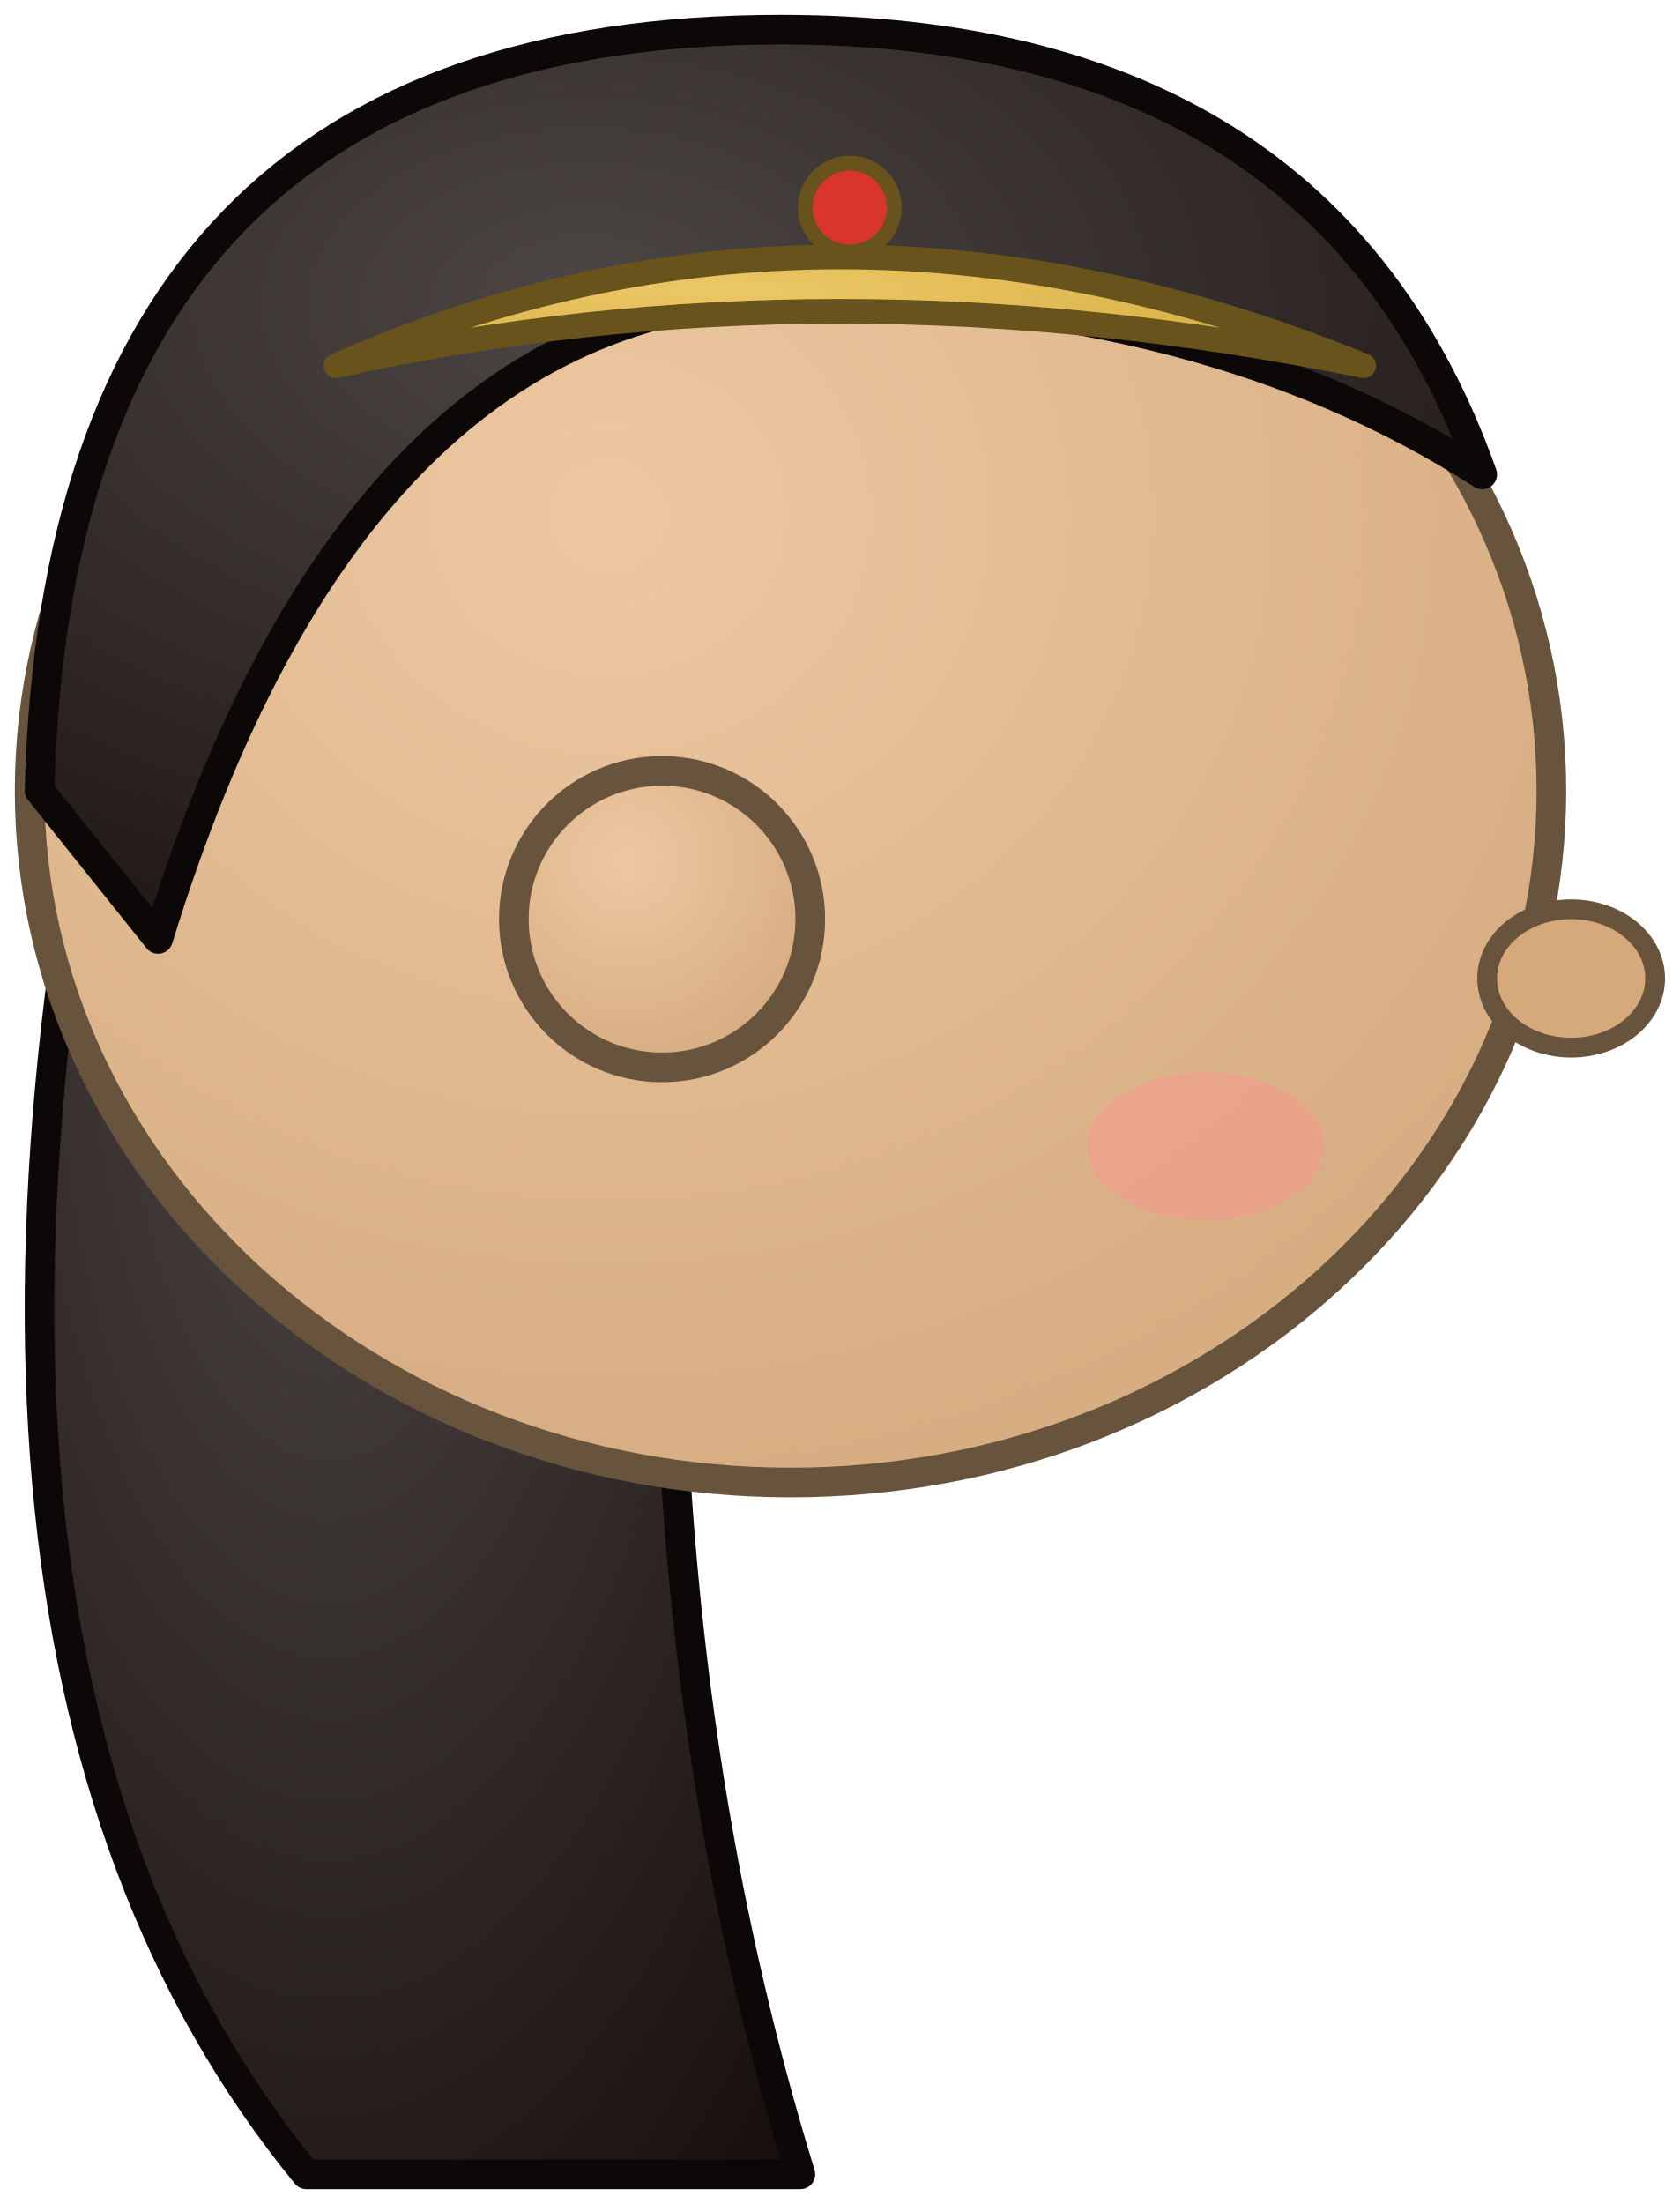
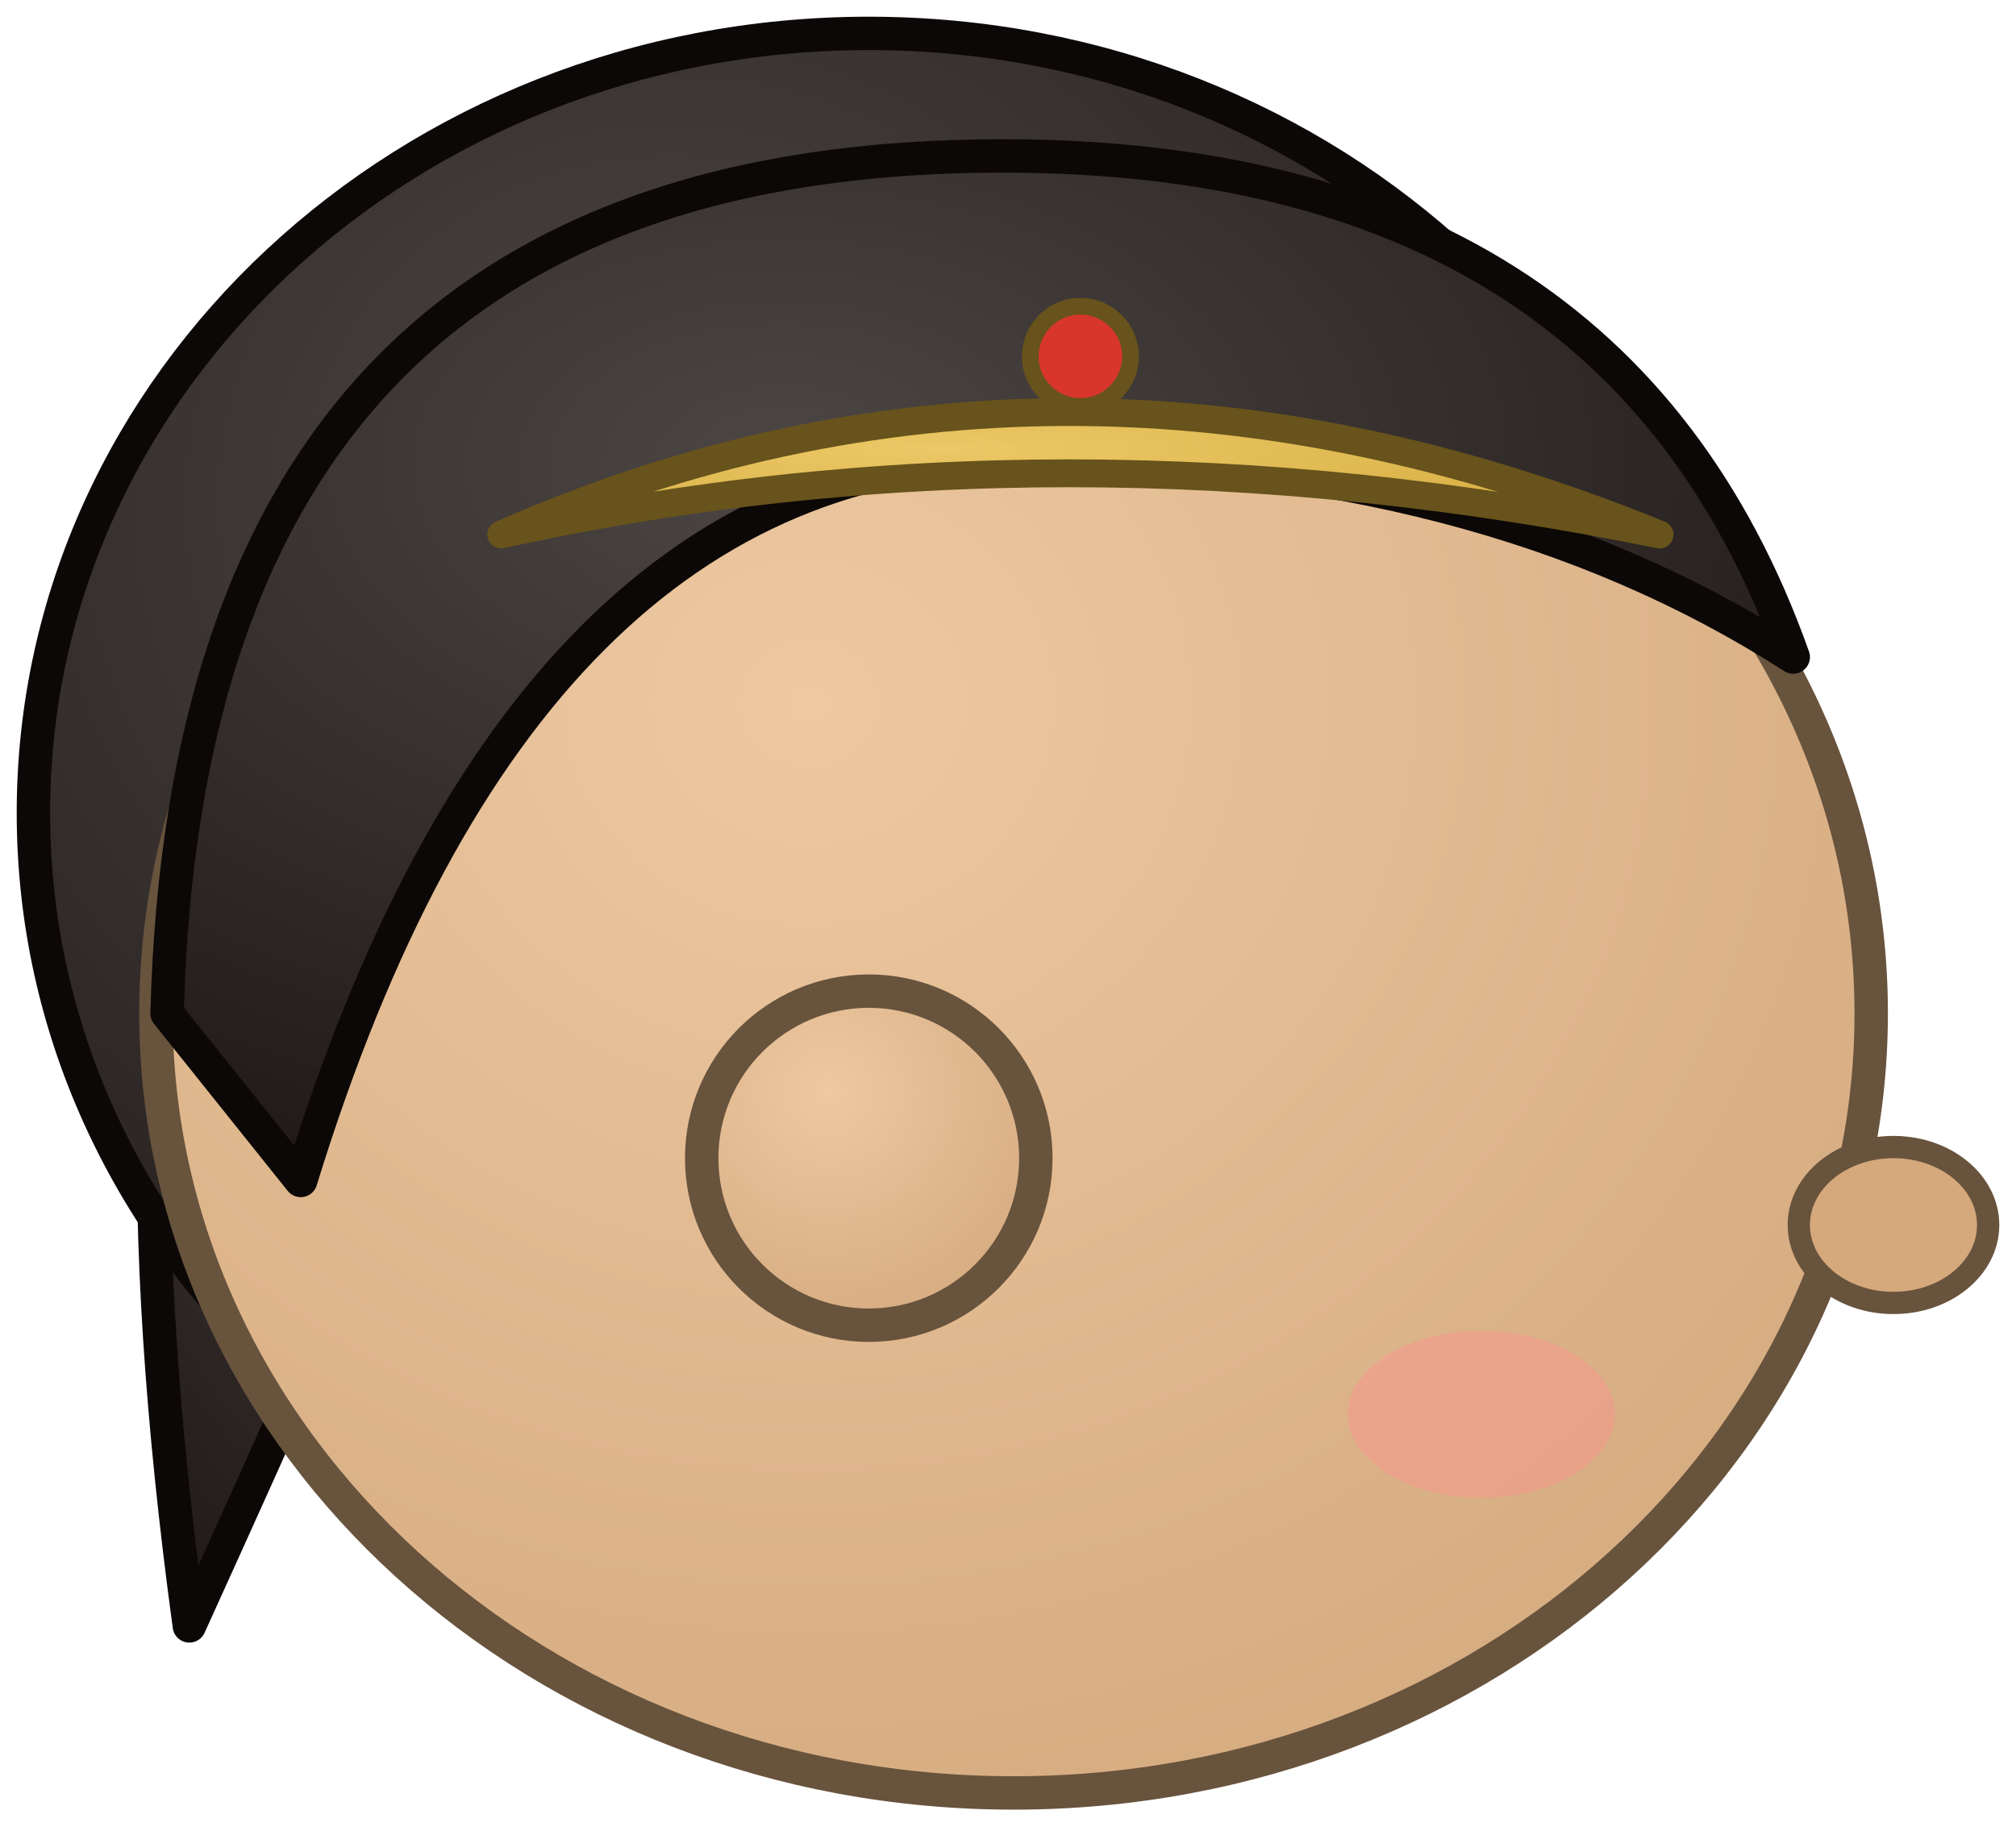
- <svg xmlns="http://www.w3.org/2000/svg" width="340" height="446" viewBox="128 90 340 446">
+ <svg xmlns="http://www.w3.org/2000/svg" width="362" height="328" viewBox="106 68 362 328">
  <defs>
    <radialGradient id="g101" cx="0.38" cy="0.3" r="0.9">
+       <stop offset="0" stop-color="#4c4645" />
+       <stop offset="1" stop-color="#17100e" />
+     </radialGradient>
+     <radialGradient id="g102" cx="0.38" cy="0.3" r="0.9">
      <stop offset="0" stop-color="#4c4645" />
      <stop offset="1" stop-color="#17100e" />
    </radialGradient>
    <radialGradient id="g201" cx="0.38" cy="0.3" r="0.9">
      <stop offset="0" stop-color="#edc8a1" />
      <stop offset="1" stop-color="#d1a67a" />
    </radialGradient>
    <radialGradient id="g301" cx="0.38" cy="0.3" r="0.9">
      <stop offset="0" stop-color="#edc8a1" />
      <stop offset="1" stop-color="#d1a67a" />
    </radialGradient>
    <radialGradient id="g302" cx="0.38" cy="0.3" r="0.9">
      <stop offset="0" stop-color="#4c4645" />
      <stop offset="1" stop-color="#17100e" />
    </radialGradient>
    <radialGradient id="g303" cx="0.38" cy="0.3" r="0.9">
      <stop offset="0" stop-color="#ecc867" />
      <stop offset="1" stop-color="#cfa636" />
    </radialGradient>
  </defs>
-   <path d="M 160 190 Q 100 420 190 530 L 290 530 Q 250 400 270 240 Z" fill="url(#g101)" stroke="#0c0807" stroke-width="6" stroke-linejoin="round" stroke-linecap="round" />
+   <path d="M 220 130 Q 110 140 140 360 Q 190 250 200 220 Z" fill="url(#g101)" stroke="#0c0807" stroke-width="6" stroke-linejoin="round" stroke-linecap="round" />
+   <ellipse cx="230" cy="150" rx="14" ry="14" fill="#e6b93c" stroke="#67531b" stroke-width="6" stroke-linejoin="round" stroke-linecap="round" />
+   <ellipse cx="262" cy="214" rx="150" ry="140" fill="url(#g102)" stroke="#0c0807" stroke-width="6" stroke-linejoin="round" stroke-linecap="round" />
  <ellipse cx="288" cy="250" rx="154" ry="140" fill="url(#g201)" stroke="#68533d" stroke-width="6" stroke-linejoin="round" stroke-linecap="round" />
  <ellipse cx="372" cy="322" rx="24" ry="15" fill="#ff8f8f" opacity="0.4" />
  <ellipse cx="262" cy="276" rx="30" ry="30" fill="url(#g301)" stroke="#68533d" stroke-width="6" stroke-linejoin="round" stroke-linecap="round" />
  <ellipse cx="446" cy="288" rx="17" ry="14" fill="#d5a97c" stroke="#68533d" stroke-width="4" stroke-linejoin="round" stroke-linecap="round" />
  <path d="M 136 250 Q 140 96 286 96 Q 396 96 428 186 Q 372 150 290 150 Q 200 150 160 280 Z" fill="url(#g302)" stroke="#0c0807" stroke-width="6" stroke-linejoin="round" stroke-linecap="round" />
  <path d="M 196 164 Q 296 120 404 164 Q 296 142 196 164 Z" fill="url(#g303)" stroke="#67531b" stroke-width="5" stroke-linejoin="round" stroke-linecap="round" />
  <ellipse cx="300" cy="132" rx="9" ry="9" fill="#d8362a" stroke="#67531b" stroke-width="3" stroke-linejoin="round" stroke-linecap="round" />
</svg>
